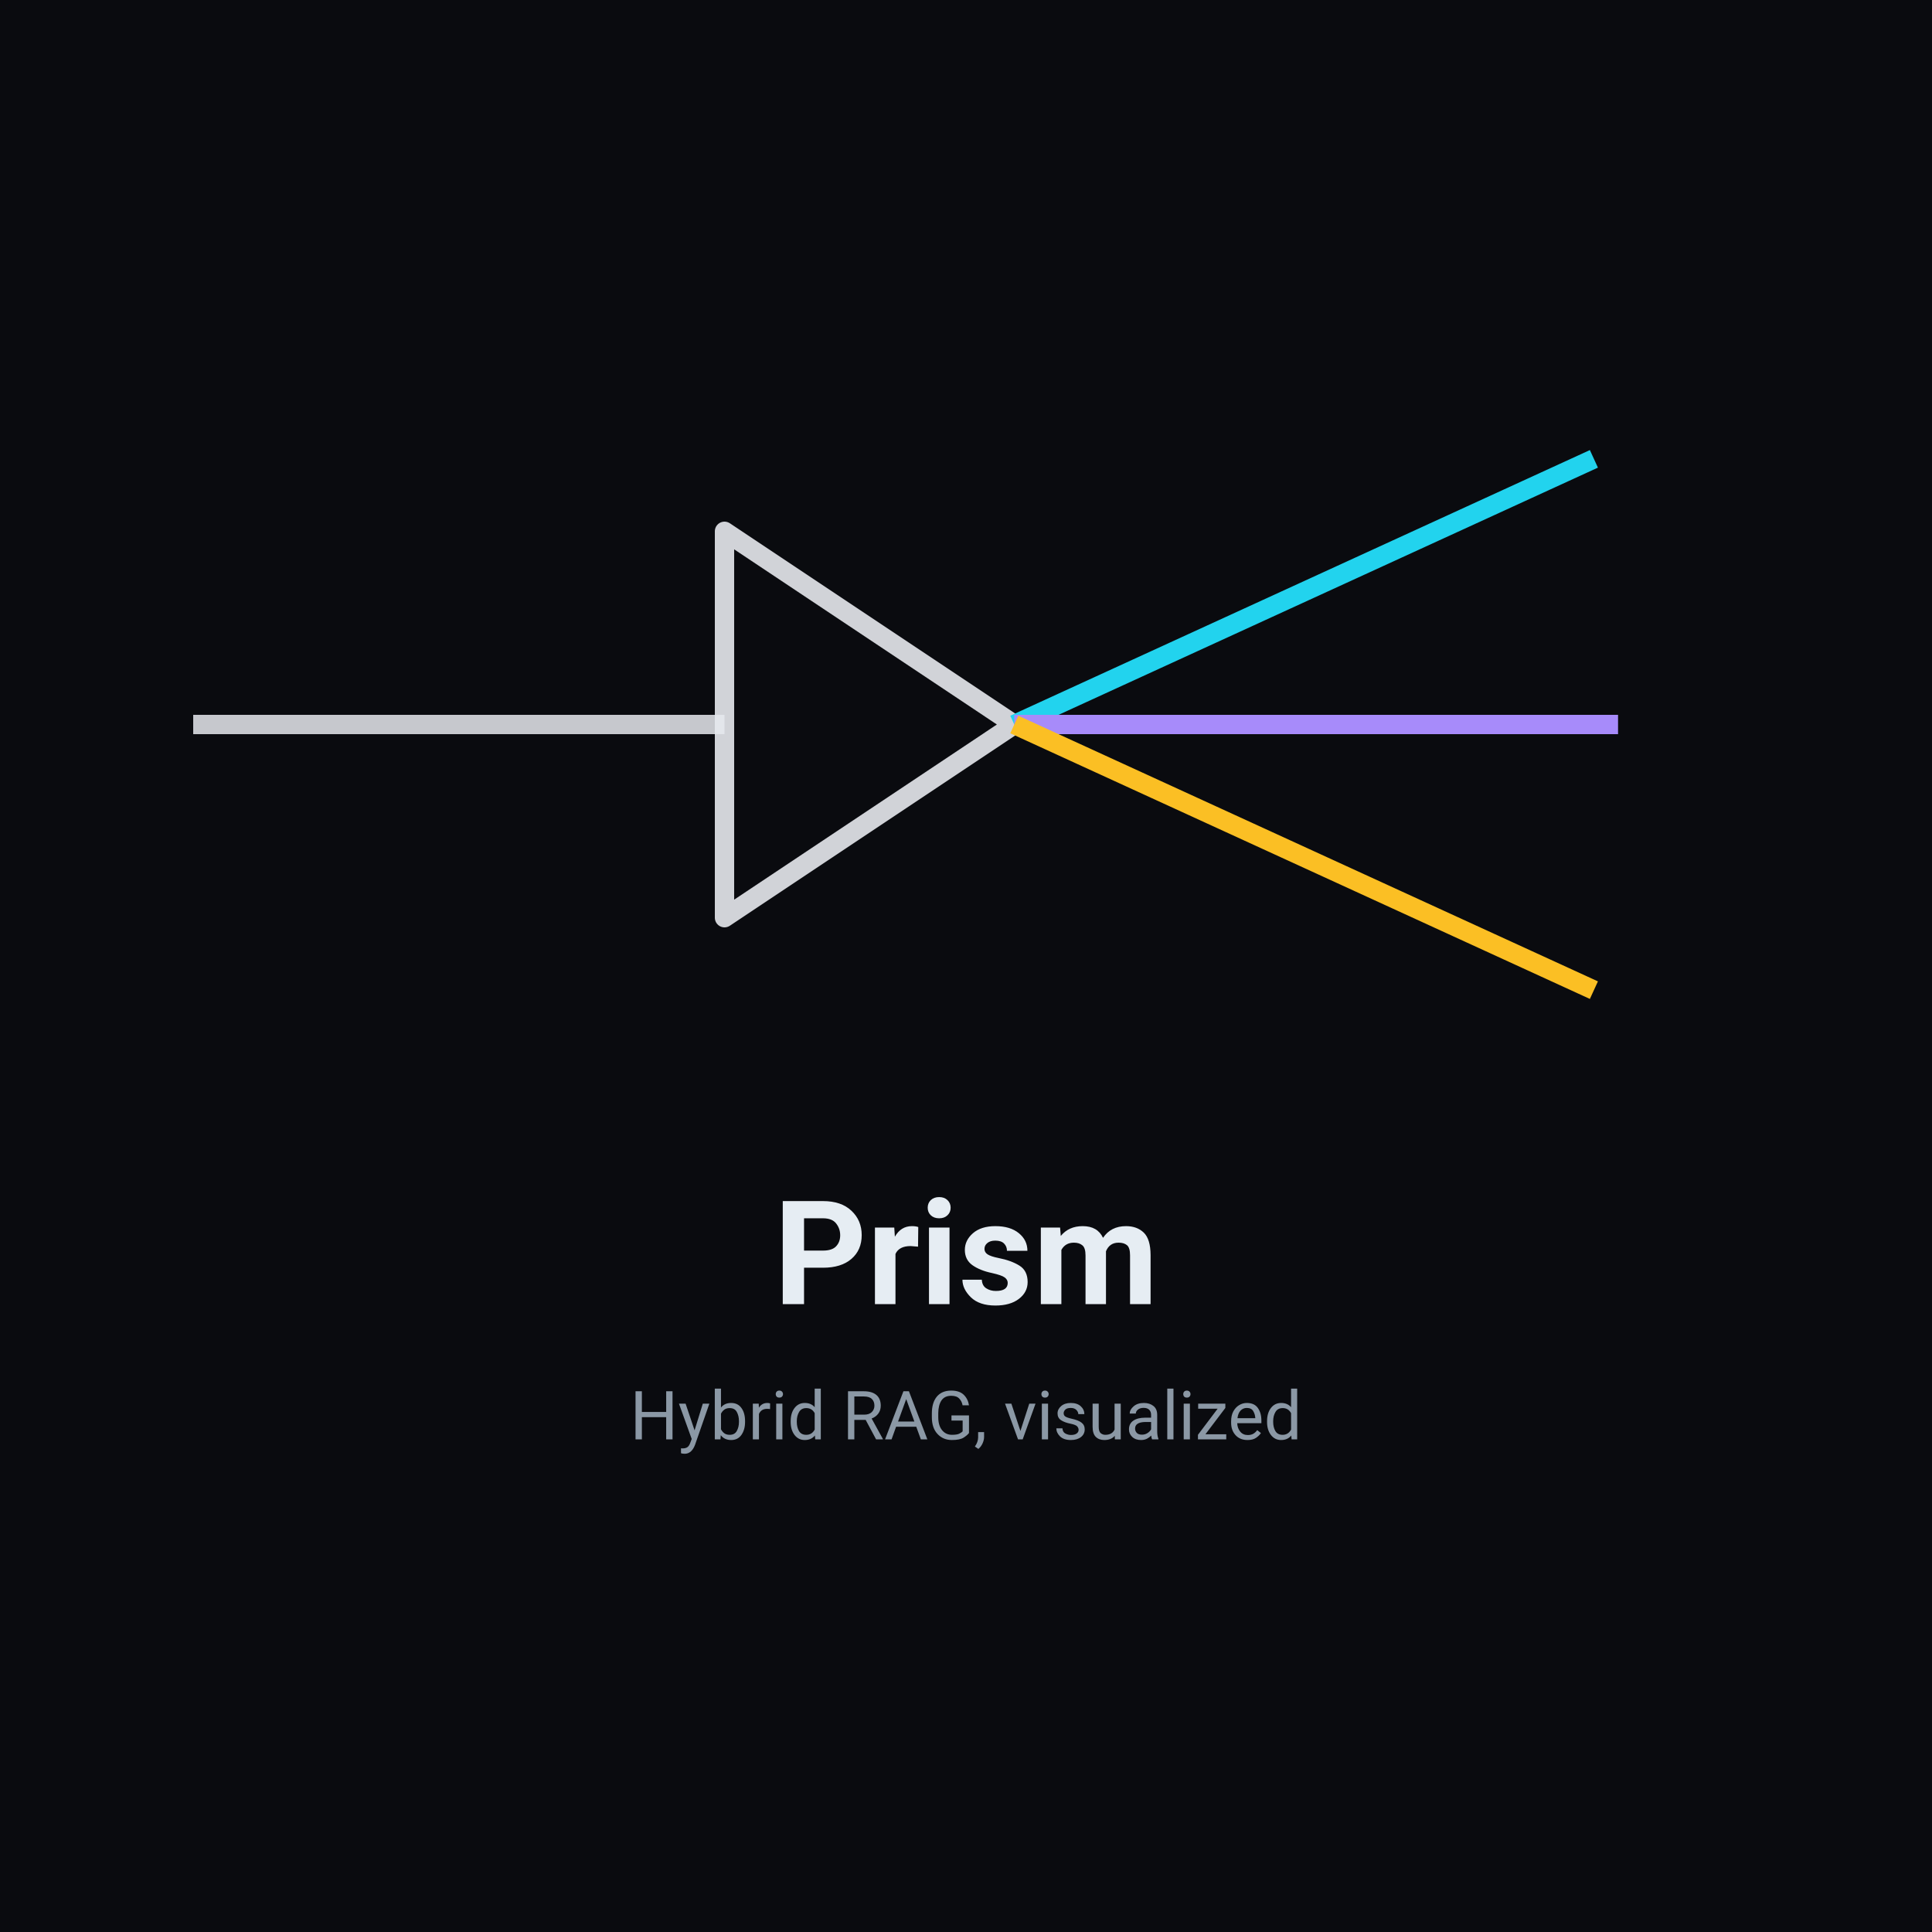
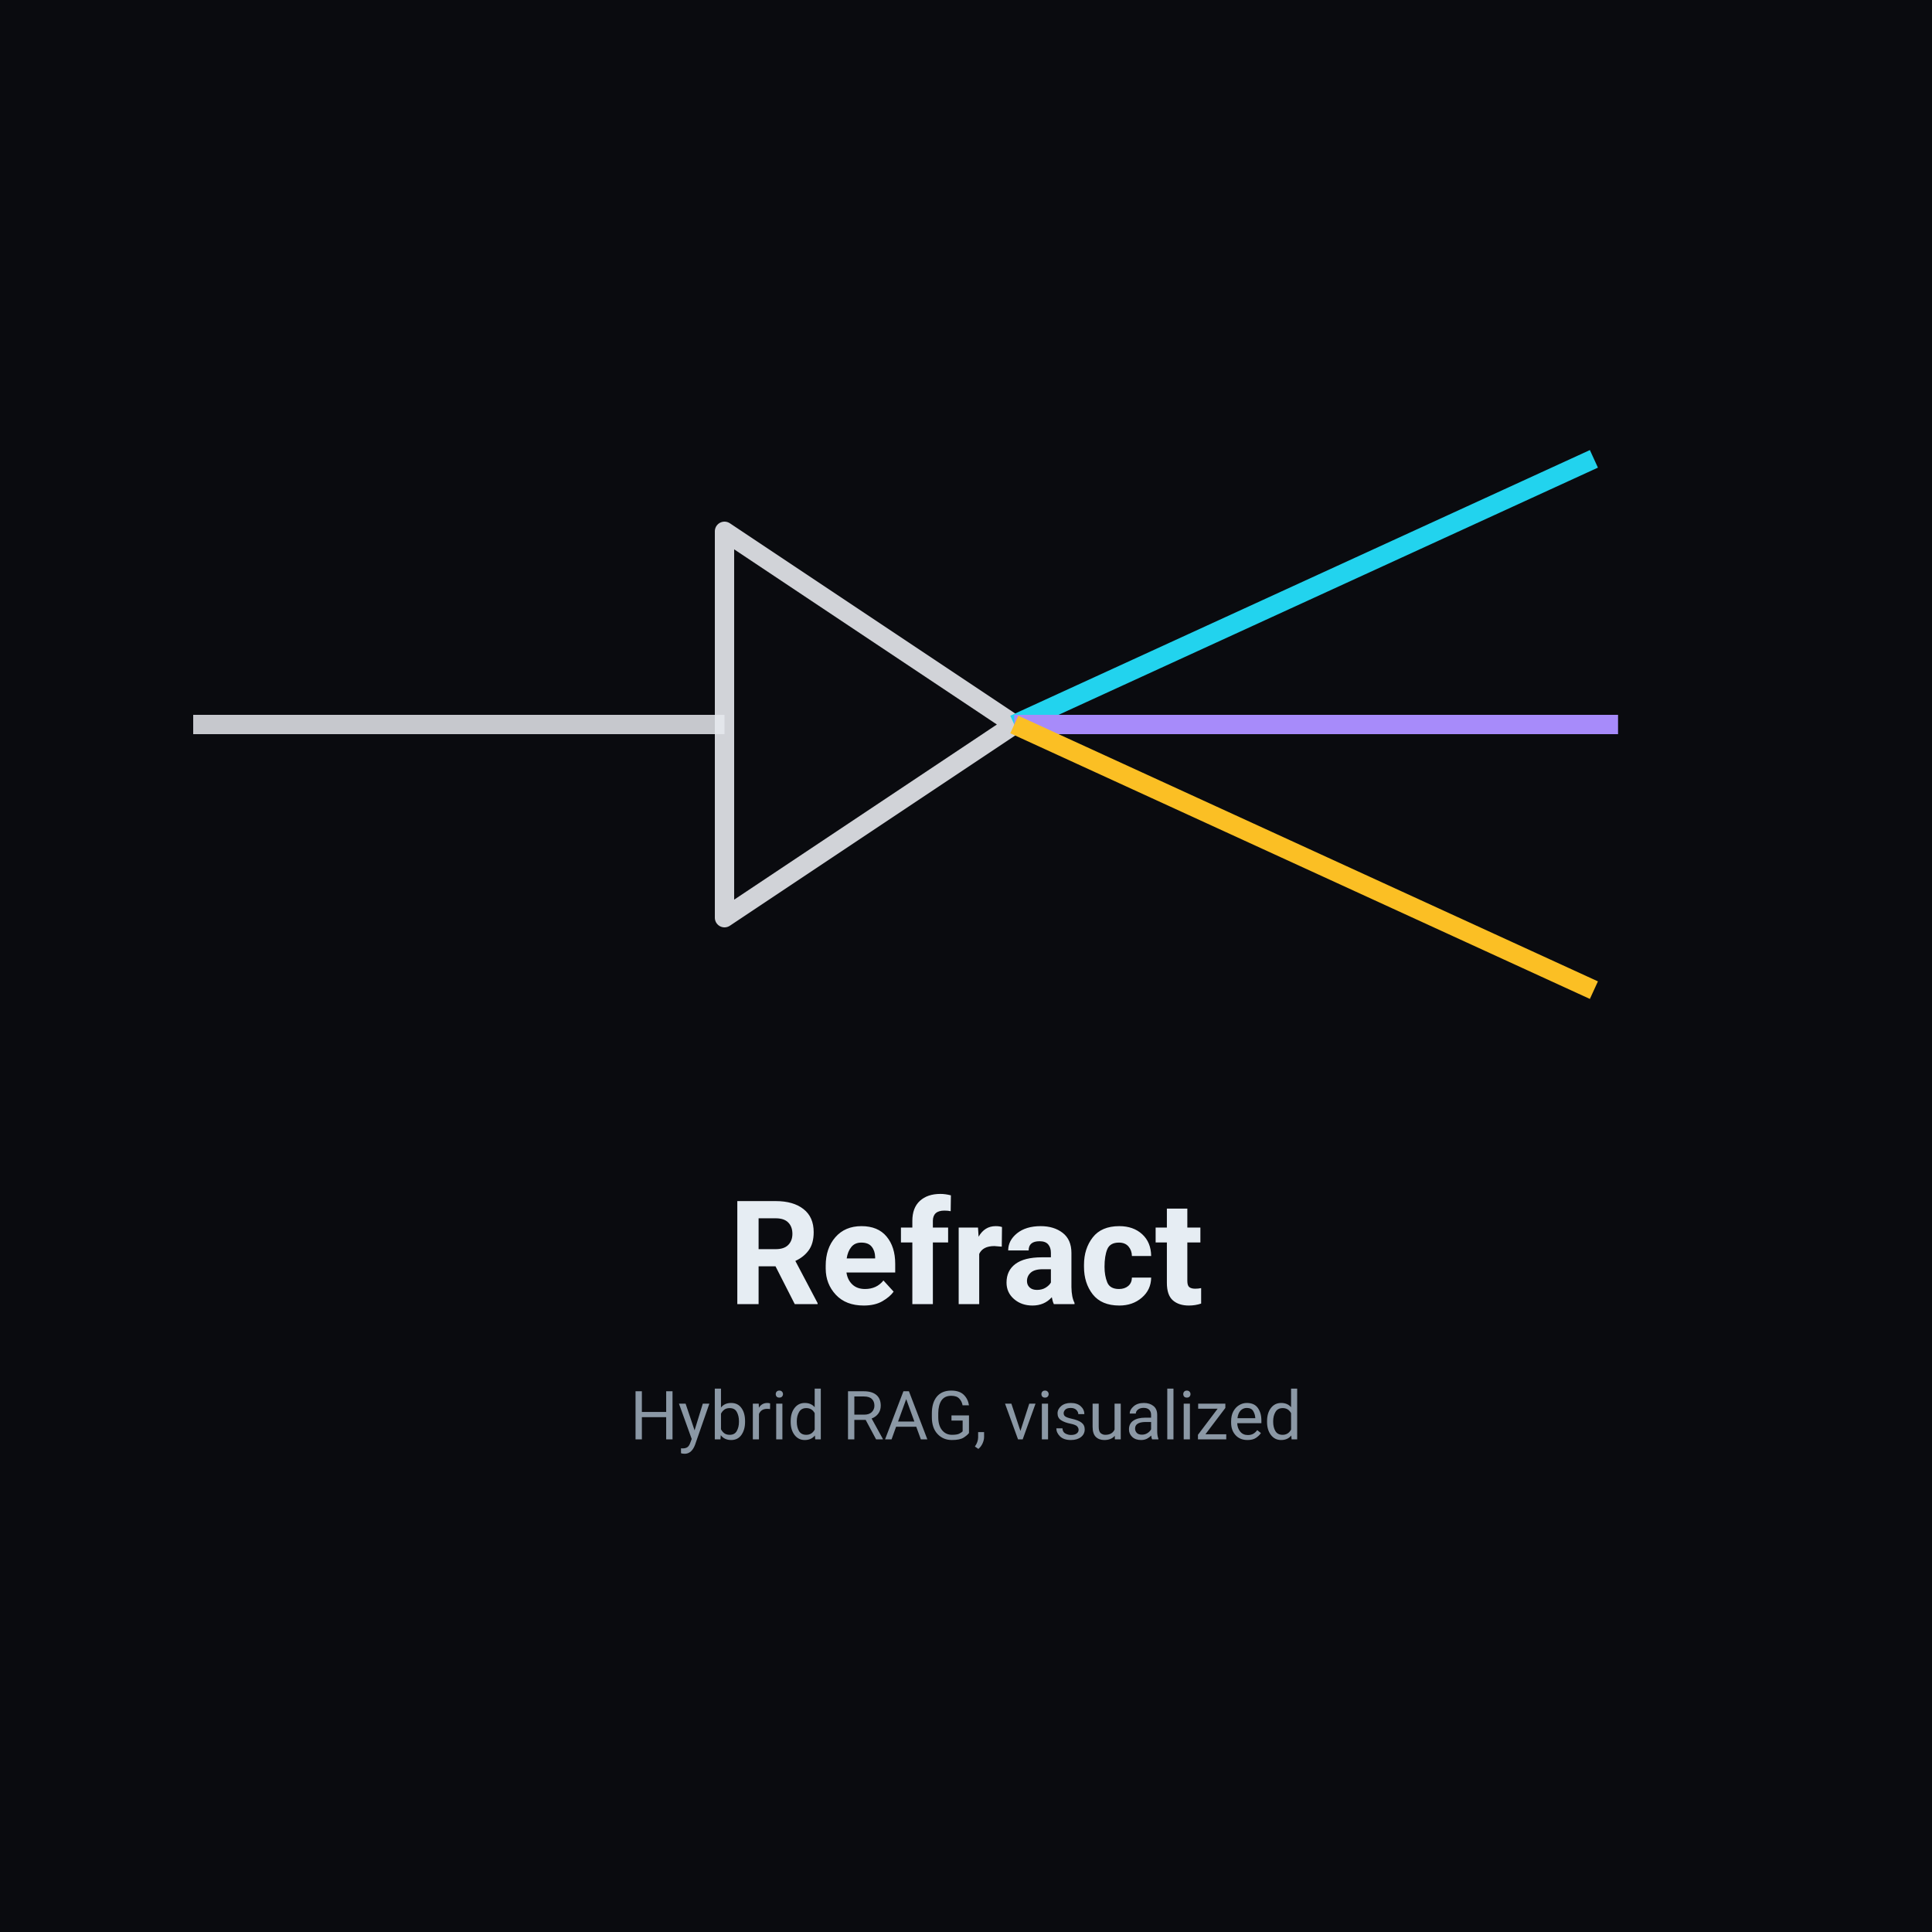
<svg xmlns="http://www.w3.org/2000/svg" viewBox="0 0 400 400">
  <rect width="400" height="400" fill="#0a0b0f" />
  <line x1="40" y1="150" x2="150" y2="150" stroke="#e7e9ee" stroke-width="4" opacity="0.85" />
  <polygon points="150,110 210,150 150,190" fill="none" stroke="#e7e9ee" stroke-width="4" stroke-linejoin="round" opacity="0.9" />
  <line x1="210" y1="150" x2="330" y2="95" stroke="#22d3ee" stroke-width="4" />
  <line x1="210" y1="150" x2="335" y2="150" stroke="#a78bfa" stroke-width="4" />
  <line x1="210" y1="150" x2="330" y2="205" stroke="#fbbf24" stroke-width="4" />
-   <text x="200" y="270" font-family="-apple-system,Segoe UI,Roboto,sans-serif" font-size="30" font-weight="700" fill="#e6edf3" text-anchor="middle">Prism</text>
+   <text x="200" y="270" font-family="-apple-system,Segoe UI,Roboto,sans-serif" font-size="30" font-weight="700" fill="#e6edf3" text-anchor="middle">Refract</text>
  <text x="200" y="298" font-family="-apple-system,Segoe UI,Roboto,sans-serif" font-size="14" fill="#8b98a5" text-anchor="middle">Hybrid RAG, visualized</text>
</svg>
